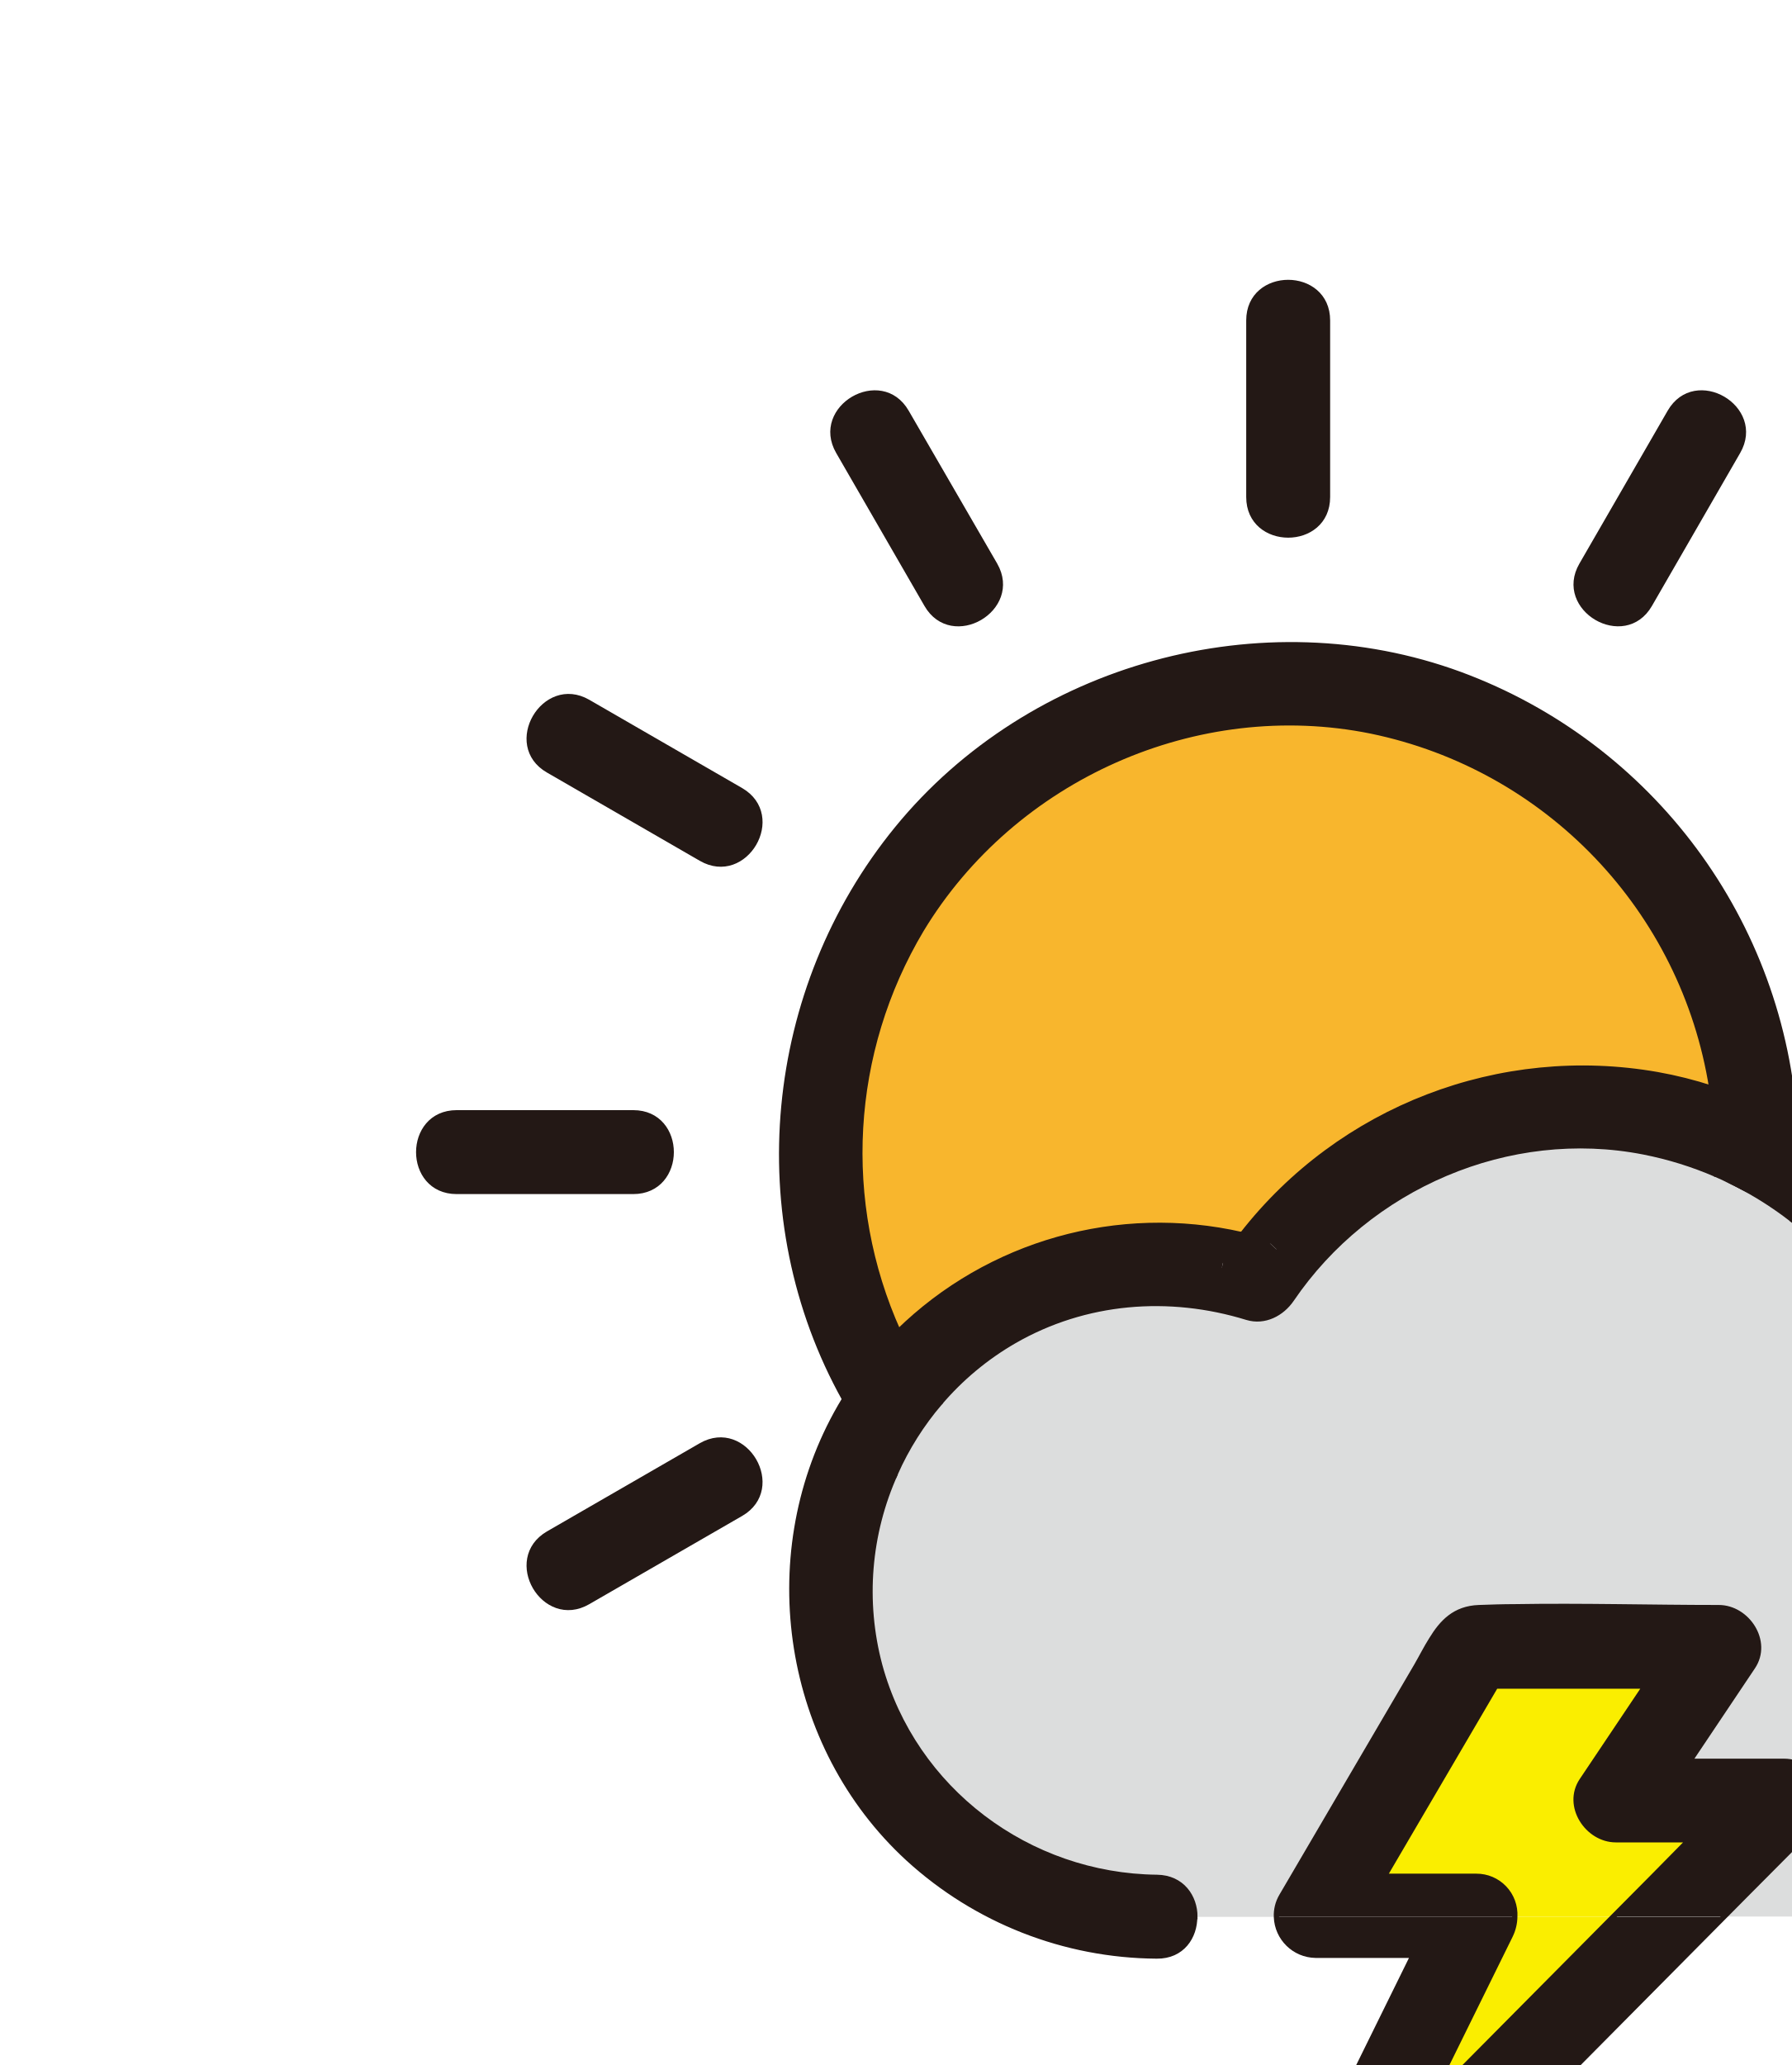
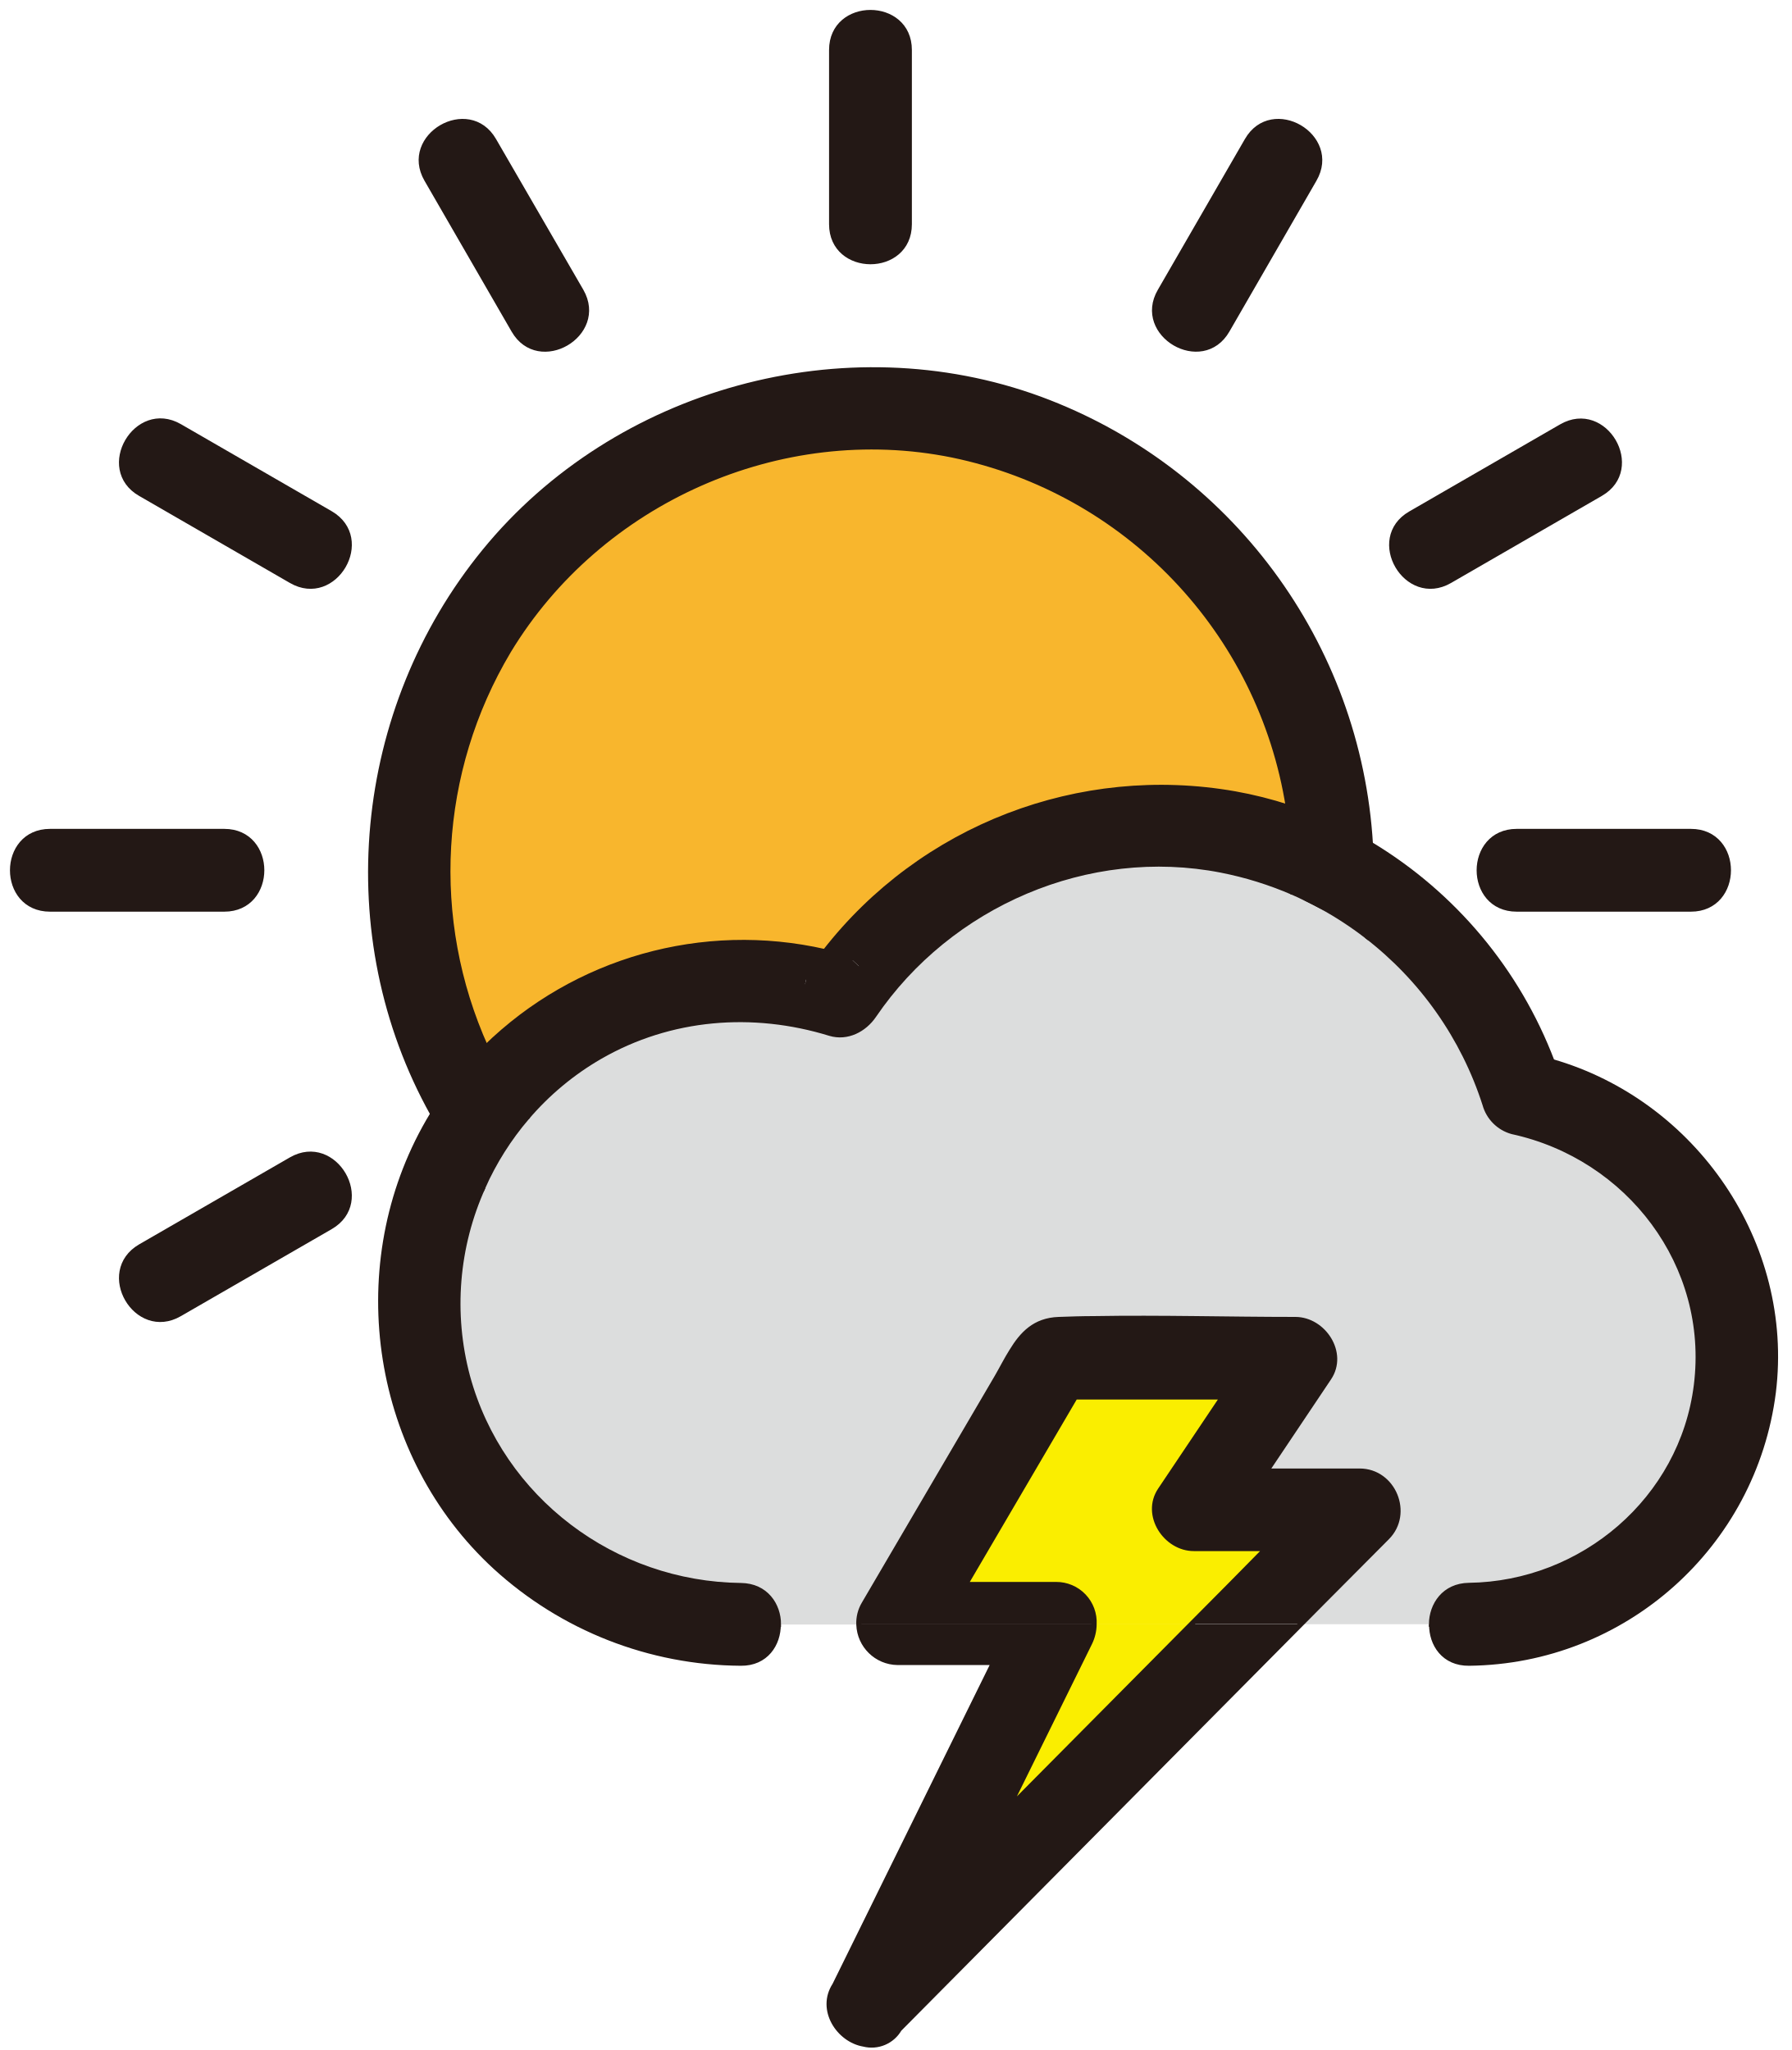
- <svg xmlns="http://www.w3.org/2000/svg">
+ <svg xmlns="http://www.w3.org/2000/svg" viewBox="77.39 51.41 346.15 396.139">
  <defs>
    <style>.cls-1{fill:#dcdddd;}.cls-2{fill:#231815;}.cls-3{fill:#f8b62d;}.cls-4{fill:#faee00;}.cls-5{fill:none;stroke:#231815;stroke-miterlimit:10;}</style>
  </defs>
  <g data-name="图层 1" id="图层_1">
    <path class="cls-1" d="M332.64,226.52a67.93,67.93,0,0,1,8.76,5.72,66.91,66.91,0,0,1,22.91,32.59,7.52,7.52,0,0,0,5.24,5.24c22.53,4.89,38.5,25.75,35.6,49-2.74,22.09-22,38.41-43.95,38.7-4.78.07-7.2,3.78-7.24,7.5H328.67l4.78-4.82,11.94-12c4.57-4.6,1.21-12.8-5.31-12.8h-18l12.06-18c3.23-4.82-1.06-11.29-6.48-11.29-12.94,0-25.94-.38-38.9-.16-2.27,0-4.55.08-6.82.16-4.63.16-7.06,2.82-9.07,6.11-1,1.58-1.86,3.31-2.84,5l-14.89,25.41-10.81,18.45a7.2,7.2,0,0,0-1,4H227.79c0-3.72-2.44-7.44-7.24-7.5-24.5-.27-46.36-16.6-52.84-40.4a54.66,54.66,0,0,1,3-36.61,55.56,55.56,0,0,1,8.47-13.42,54.19,54.19,0,0,1,14.14-11.78c13.59-7.83,29.55-9.09,44.44-4.5,3.34,1,6.62-.73,8.47-3.44,14.64-21.54,41.42-33.14,67.15-28.1a67.43,67.43,0,0,1,13.82,4.3c.87.38,1.73.77,2.57,1.19S331.69,226,332.64,226.52Z" />
    <path class="cls-2" d="M236.75,235.31A82.25,82.25,0,0,1,316,204.82a77.68,77.68,0,0,1,10.36,2.59,81.11,81.11,0,0,1,.89,8.29,73.74,73.74,0,0,0-83.52,22.76l-2-1.83C240.08,236.12,238.41,235.69,236.75,235.31Z" />
    <path class="cls-2" d="M379.06,133.85C387.44,129,395,142,386.63,146.8l-29.14,16.83c-8.39,4.84-15.93-8.13-7.58-13Z" />
    <path class="cls-2" d="M179.16,267.37a55.56,55.56,0,0,0-8.47,13.42q-2.72-3.29-5.14-6.84a62.33,62.33,0,0,1,9.31-13.13A75.29,75.29,0,0,0,179.16,267.37Z" />
    <path class="cls-2" d="M141.23,150.68c8.37,4.83.8,17.79-7.57,13L104.51,146.8c-8.36-4.83-.8-17.78,7.57-12.95Z" />
    <path class="cls-2" d="M341.57,223a7.37,7.37,0,0,0,.76-2.89c0,1.11-.06,2.22-.11,3.32Z" />
    <path class="cls-2" d="M404.08,212.08c9.67,0,9.65,15,0,15H370.43c-9.67,0-9.65-15,0-15Z" />
    <path class="cls-2" d="M120.72,212.08c9.66,0,9.65,15,0,15H87.06c-9.67,0-9.65-15,0-15Z" />
    <path class="cls-2" d="M341.4,232.24c.41-2.89.68-5.82.82-8.77a73.9,73.9,0,0,1,29.32,39.37A51.75,51.75,0,0,1,361.2,365.3H354c0-3.72,2.46-7.43,7.24-7.5,22-.29,41.21-16.61,43.95-38.7,2.9-23.28-13.07-44.14-35.6-49a7.52,7.52,0,0,1-5.24-5.24A66.91,66.91,0,0,0,341.4,232.24Z" />
    <path class="cls-2" d="M328.18,216.08c3.1-5.82,13.72-4.84,14.15,2.94,0,.18,0,.37,0,.56v.07c0,.14,0,.28,0,.42v.08a7.37,7.37,0,0,1-.76,2.89A73,73,0,0,0,328.18,216.08Z" />
    <path class="cls-2" d="M327.21,215.7l1,.38a7.48,7.48,0,0,0-.84,3.5C327.33,218.28,327.28,217,327.21,215.7Z" />
    <path class="cls-2" d="M342.33,220.07c0-.14,0-.28,0-.42C342.34,219.79,342.34,219.93,342.33,220.07Z" />
    <path class="cls-2" d="M189.62,107.67c4.84,8.38-8.13,15.93-13,7.57L159.84,86.09C155,77.71,168,70.17,172.79,78.52Z" />
    <path class="cls-2" d="M342.33,219c-.43-7.78-11.05-8.76-14.15-2.94l-1-.38a81.11,81.11,0,0,0-.89-8.29,78.41,78.41,0,0,1,15.84,7.2C342.24,216.07,342.3,217.55,342.33,219Z" />
    <path class="cls-2" d="M278.3,128.52a97.94,97.94,0,0,1,63.86,86.09,78.41,78.41,0,0,0-15.84-7.2,82.66,82.66,0,0,0-64.92-68.08c-33.28-6.75-68.22,8.91-85.76,37.86a83,83,0,0,0-4.39,76.62A68.43,68.43,0,0,0,161,266.69c-19.27-34.49-15-78.16,10-108.75C196.4,126.89,240.61,114.7,278.3,128.52Z" />
    <path class="cls-2" d="M412.95,313.55a51.77,51.77,0,0,0-41.41-50.71,73.9,73.9,0,0,0-29.32-39.37c.05-1.1.1-2.21.11-3.32v-.08c0-.14,0-.28,0-.42v-.07c0-.19,0-.38,0-.56,0-1.47-.09-2.95-.17-4.41a83.62,83.62,0,0,1,35.1,42c-1.23-.35-2.47-.68-3.73-1l5.24,5.24c-.46-1.45-1-2.88-1.51-4.29,27.43,7.88,46.27,35.15,42.73,63.9A59.9,59.9,0,0,1,361.2,372.8c-4.88.07-7.29-3.71-7.24-7.5h7.24A51.75,51.75,0,0,0,412.95,313.55Z" />
    <path class="cls-3" d="M261.4,139.33a82.66,82.66,0,0,1,64.92,68.08A77.68,77.68,0,0,0,316,204.82a82.25,82.25,0,0,0-79.21,30.49,71.07,71.07,0,0,0-65.5,18.5,83,83,0,0,1,4.39-76.62C193.18,148.24,228.12,132.58,261.4,139.33Z" />
    <path class="cls-2" d="M377.26,256.56c.54,1.41,1,2.84,1.51,4.29l-5.24-5.24C374.79,255.88,376,256.21,377.26,256.56Z" />
    <path class="cls-2" d="M328.18,216.08a73,73,0,0,1,13.39,7c-1.63,3.23-5.6,4.39-8.93,3.48-1-.52-1.91-1-2.89-1.48a7,7,0,0,1-2.41-5.46A7.48,7.48,0,0,1,328.18,216.08Z" />
    <path class="cls-2" d="M332.64,226.52c3.33.91,7.3-.25,8.93-3.48l.65.43c-.14,2.95-.41,5.88-.82,8.77A67.93,67.93,0,0,0,332.64,226.52Z" />
    <path class="cls-2" d="M327.34,219.58a7,7,0,0,0,2.41,5.46c-.84-.42-1.7-.81-2.57-1.19C327.26,222.43,327.33,221,327.34,219.58Z" />
    <path class="cls-2" d="M236.75,235.31c1.66.38,3.33.81,5,1.32l-8.47,3.45C234.37,238.44,235.54,236.85,236.75,235.31Z" />
    <path class="cls-2" d="M171.25,253.81a71.07,71.07,0,0,1,65.5-18.5c-1.21,1.54-2.38,3.13-3.49,4.77l-.42,2a62.27,62.27,0,0,0-58,18.77Q172.88,257.4,171.25,253.81Z" />
    <path class="cls-2" d="M318.35,78.52c4.83-8.36,17.79-.8,12.95,7.57l-16.82,29.15c-4.83,8.37-17.79.8-13-7.57Z" />
    <path class="cls-2" d="M162.69,269.55c.91,1.5,1.87,3,2.86,4.4a62.24,62.24,0,0,0,55,91.35h7.24c0,3.78-2.38,7.56-7.24,7.5a70.88,70.88,0,0,1-47.42-18.61c-23.29-21.42-28.82-57.14-13.66-84.79.5-.92,1-1.82,1.57-2.71C161.57,267.65,162.12,268.61,162.69,269.55Z" />
    <path class="cls-2" d="M165.55,273.95q2.43,3.56,5.14,6.84a54.66,54.66,0,0,0-3,36.61c6.48,23.8,28.34,40.13,52.84,40.4,4.8.06,7.21,3.78,7.24,7.5h-7.24a62.24,62.24,0,0,1-55-91.35Z" />
    <path class="cls-2" d="M193.3,255.59a54.19,54.19,0,0,0-14.14,11.78,75.29,75.29,0,0,1-4.3-6.55,62.27,62.27,0,0,1,58-18.77h0a60.56,60.56,0,0,1,6.89,1.8q1.86-2.79,4-5.4a73.74,73.74,0,0,1,83.52-22.76c.07,1.29.12,2.58.13,3.88s-.08,2.85-.16,4.27a67.43,67.43,0,0,0-13.82-4.3c-25.73-5-52.51,6.56-67.15,28.1-1.85,2.71-5.13,4.47-8.47,3.44C222.85,246.5,206.89,247.76,193.3,255.59Z" />
    <path class="cls-2" d="M253.07,61.07V94.73c0,9.67-15,9.65-15,0V61.07C238.07,51.41,253.07,51.42,253.07,61.07Z" />
    <path class="cls-2" d="M133.66,275.54c8.38-4.85,15.93,8.12,7.57,13l-29.15,16.82c-8.38,4.84-15.92-8.12-7.57-12.95Z" />
    <path class="cls-2" d="M171.25,253.81q1.64,3.58,3.61,7a62.33,62.33,0,0,0-9.31,13.13c-1-1.44-1.95-2.9-2.86-4.4-.57-.94-1.12-1.9-1.65-2.86A68.43,68.43,0,0,1,171.25,253.81Z" />
    <path class="cls-2" d="M241.73,236.63l2,1.83q-2.1,2.61-4,5.4a60.56,60.56,0,0,0-6.89-1.8h0l.42-2Z" />
    <path class="cls-4" d="M307.54,365.3l-35.48,35.77,15.86-32.19a8.36,8.36,0,0,0,.85-3.58Z" />
    <path class="cls-2" d="M328.67,365.3l-77.54,78.18a6.17,6.17,0,0,1-6.86,2.89c-4.79-.8-8.68-6.63-5.58-11.4l30.72-62.37H250.8a7.58,7.58,0,0,1-7.46-7.3h45.43a8.36,8.36,0,0,1-.85,3.58l-15.86,32.19,35.48-35.77Z" />
    <path class="cls-4" d="M322.08,350.64q-7.26,7.33-14.54,14.66H288.77a7.3,7.3,0,0,0-7.33-7.7H263.89l21.24-36.25h28.5l-12.07,18c-3.22,4.82,1.06,11.29,6.48,11.29Z" />
    <path class="cls-2" d="M340.08,335.64c6.52,0,9.88,8.2,5.31,12.8l-11.94,12-4.78,4.82H307.54q7.28-7.34,14.54-14.66H308c-5.42,0-9.7-6.47-6.48-11.29l12.07-18h-28.5L263.89,357.6h17.55a7.3,7.3,0,0,1,7.33,7.7H243.34a7.2,7.2,0,0,1,1-4l10.81-18.45L270,317.45c1-1.68,1.86-3.41,2.84-5,2-3.29,4.44-5.95,9.07-6.11,2.27-.08,4.55-.13,6.82-.16,13-.22,26,.16,38.9.16,5.42,0,9.71,6.47,6.48,11.29l-12.06,18Z" />
    <path class="cls-5" d="M342.16,214.61a97.94,97.94,0,0,0-63.86-86.09c-37.69-13.82-81.9-1.63-107.27,29.42-25,30.59-29.26,74.26-10,108.75" />
    <path class="cls-5" d="M171.25,253.81a83,83,0,0,1,4.39-76.62c17.54-29,52.48-44.61,85.76-37.86a82.66,82.66,0,0,1,64.92,68.08" />
    <path class="cls-5" d="M253.07,94.73V61.07c0-9.65-15-9.66-15,0V94.73C238.07,104.38,253.07,104.4,253.07,94.73Z" />
    <line class="cls-5" x1="245.57" x2="245.57" y1="61.07" y2="94.73" />
    <path class="cls-5" d="M176.67,115.24c4.82,8.36,17.79.81,13-7.57L172.79,78.52c-4.82-8.35-17.79-.81-12.95,7.57Z" />
    <line class="cls-5" x1="183.14" x2="166.32" y1="111.45" y2="82.31" />
    <path class="cls-5" d="M104.51,146.8l29.15,16.83c8.37,4.84,15.94-8.12,7.57-13l-29.15-16.83C103.71,129,96.15,142,104.51,146.8Z" />
    <line class="cls-5" x1="108.3" x2="137.44" y1="140.33" y2="157.15" />
    <path class="cls-5" d="M120.72,227.08c9.65,0,9.66-15,0-15H87.06c-9.65,0-9.67,15,0,15Z" />
    <line class="cls-5" x1="87.06" x2="120.72" y1="219.58" y2="219.58" />
    <path class="cls-5" d="M112.08,305.31l29.15-16.82c8.36-4.83.81-17.8-7.57-13l-29.15,16.82C96.16,297.19,103.7,310.15,112.08,305.31Z" />
    <line class="cls-5" x1="108.3" x2="137.44" y1="298.84" y2="282.01" />
    <path class="cls-5" d="M370.43,227.08h33.65c9.65,0,9.67-15,0-15H370.43C360.78,212.08,360.76,227.08,370.43,227.08Z" />
    <line class="cls-5" x1="404.08" x2="370.43" y1="219.58" y2="219.58" />
    <path class="cls-5" d="M357.49,163.63l29.14-16.83c8.36-4.82.81-17.79-7.57-12.95l-29.15,16.83C341.56,155.5,349.1,168.47,357.49,163.63Z" />
    <line class="cls-5" x1="353.7" x2="382.85" y1="157.15" y2="140.33" />
    <path class="cls-5" d="M314.48,115.24,331.3,86.09c4.84-8.37-8.12-15.93-12.95-7.57l-16.83,29.15C296.69,116,309.65,123.61,314.48,115.24Z" />
    <line class="cls-5" x1="308" x2="324.83" y1="111.45" y2="82.31" />
    <path class="cls-5" d="M161,266.69c-.54.89-1.07,1.79-1.57,2.71-15.16,27.65-9.63,63.37,13.66,84.79a70.88,70.88,0,0,0,47.42,18.61c4.86.06,7.27-3.72,7.24-7.5" />
    <path class="cls-5" d="M236.75,235.31a71.07,71.07,0,0,0-65.5,18.5" />
    <path class="cls-5" d="M326.32,207.41A77.68,77.68,0,0,0,316,204.82a82.25,82.25,0,0,0-79.21,30.49" />
    <path class="cls-5" d="M354,365.3c-.05,3.79,2.36,7.57,7.24,7.5A59.9,59.9,0,0,0,420,320.46c3.54-28.75-15.3-56-42.73-63.9" />
    <path class="cls-5" d="M377.26,256.56a83.62,83.62,0,0,0-35.1-42" />
    <path class="cls-5" d="M377.26,256.56c.54,1.41,1,2.84,1.51,4.29l-5.24-5.24C374.79,255.88,376,256.21,377.26,256.56Z" />
    <path class="cls-5" d="M241.73,236.63c-1.65-.51-3.32-.94-5-1.32-1.21,1.54-2.38,3.13-3.49,4.77Z" />
    <path class="cls-5" d="M342.33,219c0-1.47-.09-2.95-.17-4.41a78.41,78.41,0,0,0-15.84-7.2,81.11,81.11,0,0,1,.89,8.29" />
    <path class="cls-5" d="M328.18,216.08c3.1-5.82,13.72-4.84,14.15,2.94" />
    <path class="cls-5" d="M174.86,260.82q-2-3.42-3.61-7A68.43,68.43,0,0,0,161,266.69c.53,1,1.08,1.92,1.65,2.86.91,1.5,1.87,3,2.86,4.4" />
    <path class="cls-5" d="M342.33,220.15a7.37,7.37,0,0,1-.76,2.89" />
    <path class="cls-5" d="M342.33,219c0,.18,0,.37,0,.56v.07c0,.14,0,.28,0,.42" />
    <path class="cls-5" d="M342.33,220.07c0-.14,0-.28,0-.42" />
    <path class="cls-5" d="M342.33,220.07v.08" />
    <path class="cls-5" d="M342.22,223.47c.05-1.1.1-2.21.11-3.32" />
    <path class="cls-5" d="M341.4,232.24a66.91,66.91,0,0,1,22.91,32.59,7.52,7.52,0,0,0,5.24,5.24c22.53,4.89,38.5,25.75,35.6,49-2.74,22.09-22,38.41-43.95,38.7-4.78.07-7.2,3.78-7.24,7.5h7.24a51.75,51.75,0,0,0,10.34-102.46,73.9,73.9,0,0,0-29.32-39.37" />
    <path class="cls-5" d="M327.21,215.7a73.74,73.74,0,0,0-83.52,22.76q-2.1,2.61-4,5.4a60.56,60.56,0,0,0-6.89-1.8h0a62.27,62.27,0,0,0-58,18.77" />
    <path class="cls-5" d="M179.16,267.37a54.19,54.19,0,0,1,14.14-11.78c13.59-7.83,29.55-9.09,44.44-4.5,3.34,1,6.62-.73,8.47-3.44,14.64-21.54,41.42-33.14,67.15-28.1a67.43,67.43,0,0,1,13.82,4.3" />
    <path class="cls-5" d="M165.55,273.95a62.24,62.24,0,0,0,55,91.35h7.24c0-3.72-2.44-7.44-7.24-7.5-24.5-.27-46.36-16.6-52.84-40.4a54.66,54.66,0,0,1,3-36.61" />
    <path class="cls-5" d="M341.57,223a73,73,0,0,0-13.39-7" />
    <path class="cls-5" d="M329.75,225c1,.47,1.94,1,2.89,1.48" />
    <path class="cls-5" d="M174.86,260.82a62.33,62.33,0,0,0-9.31,13.13q2.43,3.56,5.14,6.84a55.56,55.56,0,0,1,8.47-13.42A75.29,75.29,0,0,1,174.86,260.82Z" />
    <path class="cls-5" d="M328.18,216.08l-1-.38c.07,1.29.12,2.58.13,3.88A7.48,7.48,0,0,1,328.18,216.08Z" />
    <path class="cls-5" d="M327.34,219.58c0,1.43-.08,2.85-.16,4.27.87.38,1.73.77,2.57,1.19A7,7,0,0,1,327.34,219.58Z" />
    <path class="cls-5" d="M332.64,226.52a67.93,67.93,0,0,1,8.76,5.72c.41-2.89.68-5.82.82-8.77l-.65-.43C339.94,226.27,336,227.43,332.64,226.52Z" />
    <path class="cls-5" d="M328.67,365.3l4.78-4.82,11.94-12c4.57-4.6,1.21-12.8-5.31-12.8h-18l12.06-18c3.23-4.82-1.06-11.29-6.48-11.29-12.94,0-25.94-.38-38.9-.16-2.27,0-4.55.08-6.82.16-4.63.16-7.06,2.82-9.07,6.11-1,1.58-1.86,3.31-2.84,5l-14.89,25.41-10.81,18.45a7.2,7.2,0,0,0-1,4,7.58,7.58,0,0,0,7.46,7.3h18.61L238.69,435c-3.1,4.77.79,10.6,5.58,11.4a6.17,6.17,0,0,0,6.86-2.89Z" />
    <path class="cls-5" d="M307.54,365.3l-35.48,35.77,15.86-32.19a8.36,8.36,0,0,0,.85-3.58,7.3,7.3,0,0,0-7.33-7.7H263.89l21.24-36.25h28.5l-12.07,18c-3.22,4.82,1.06,11.29,6.48,11.29h14Q314.82,358,307.54,365.3Z" />
  </g>
</svg>
